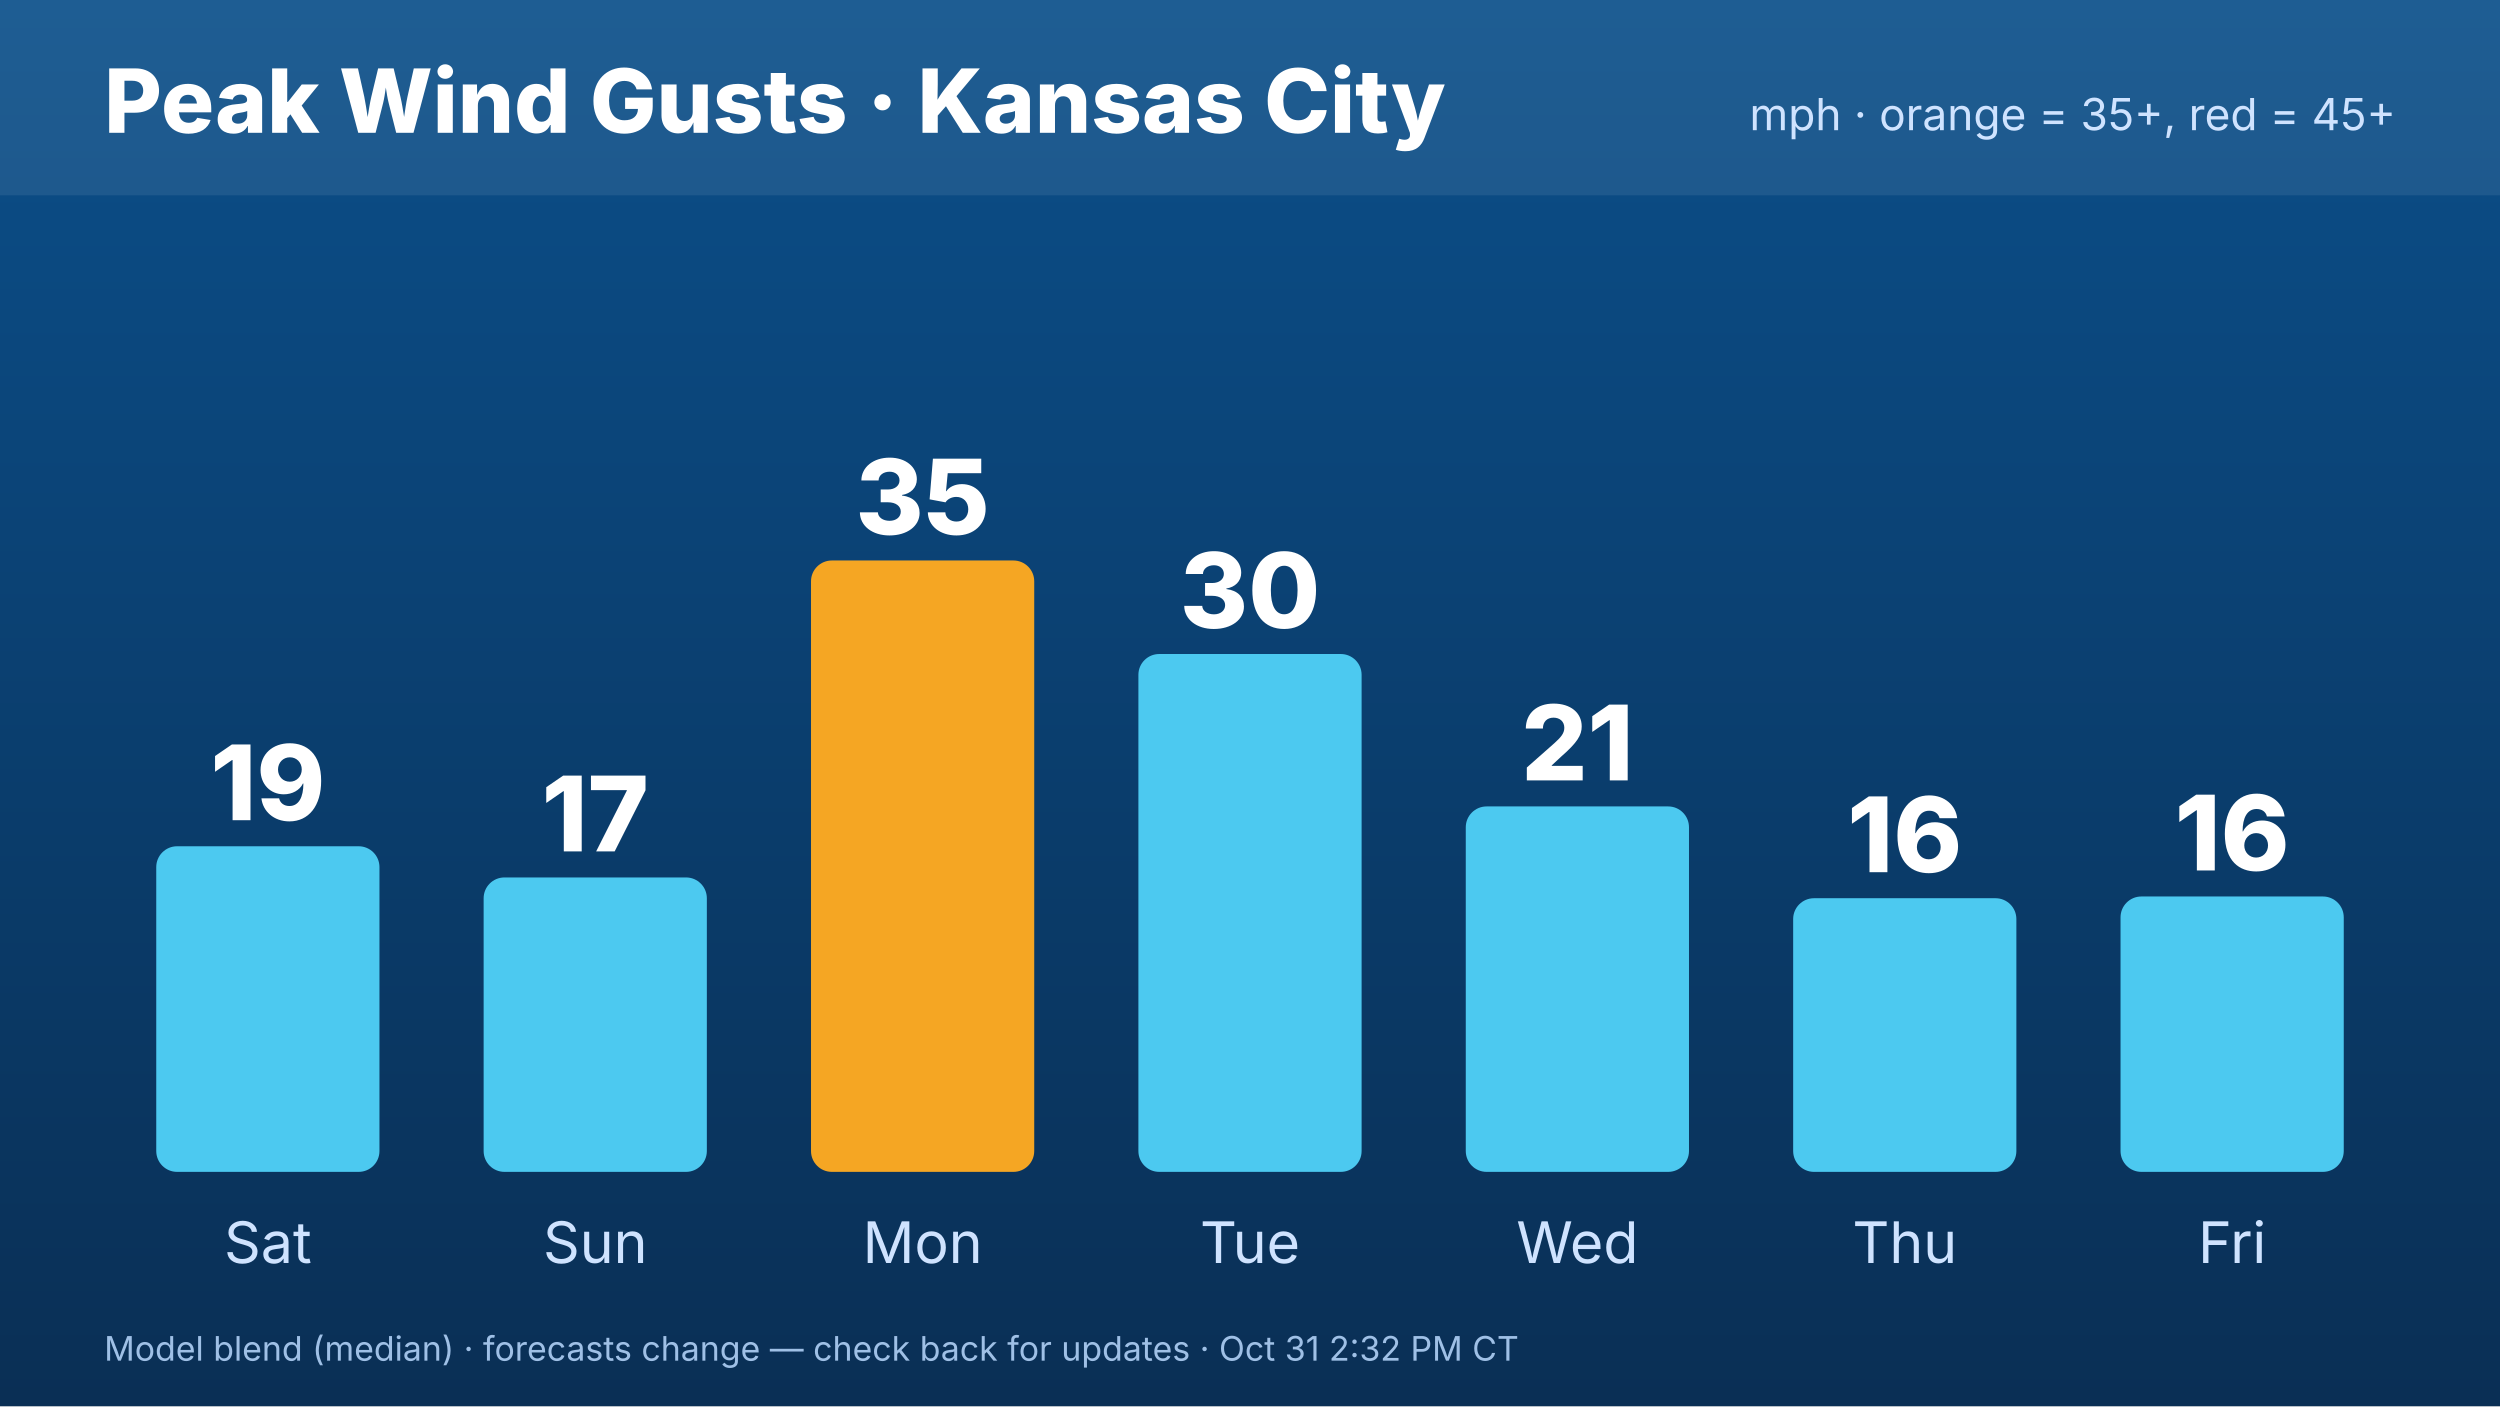
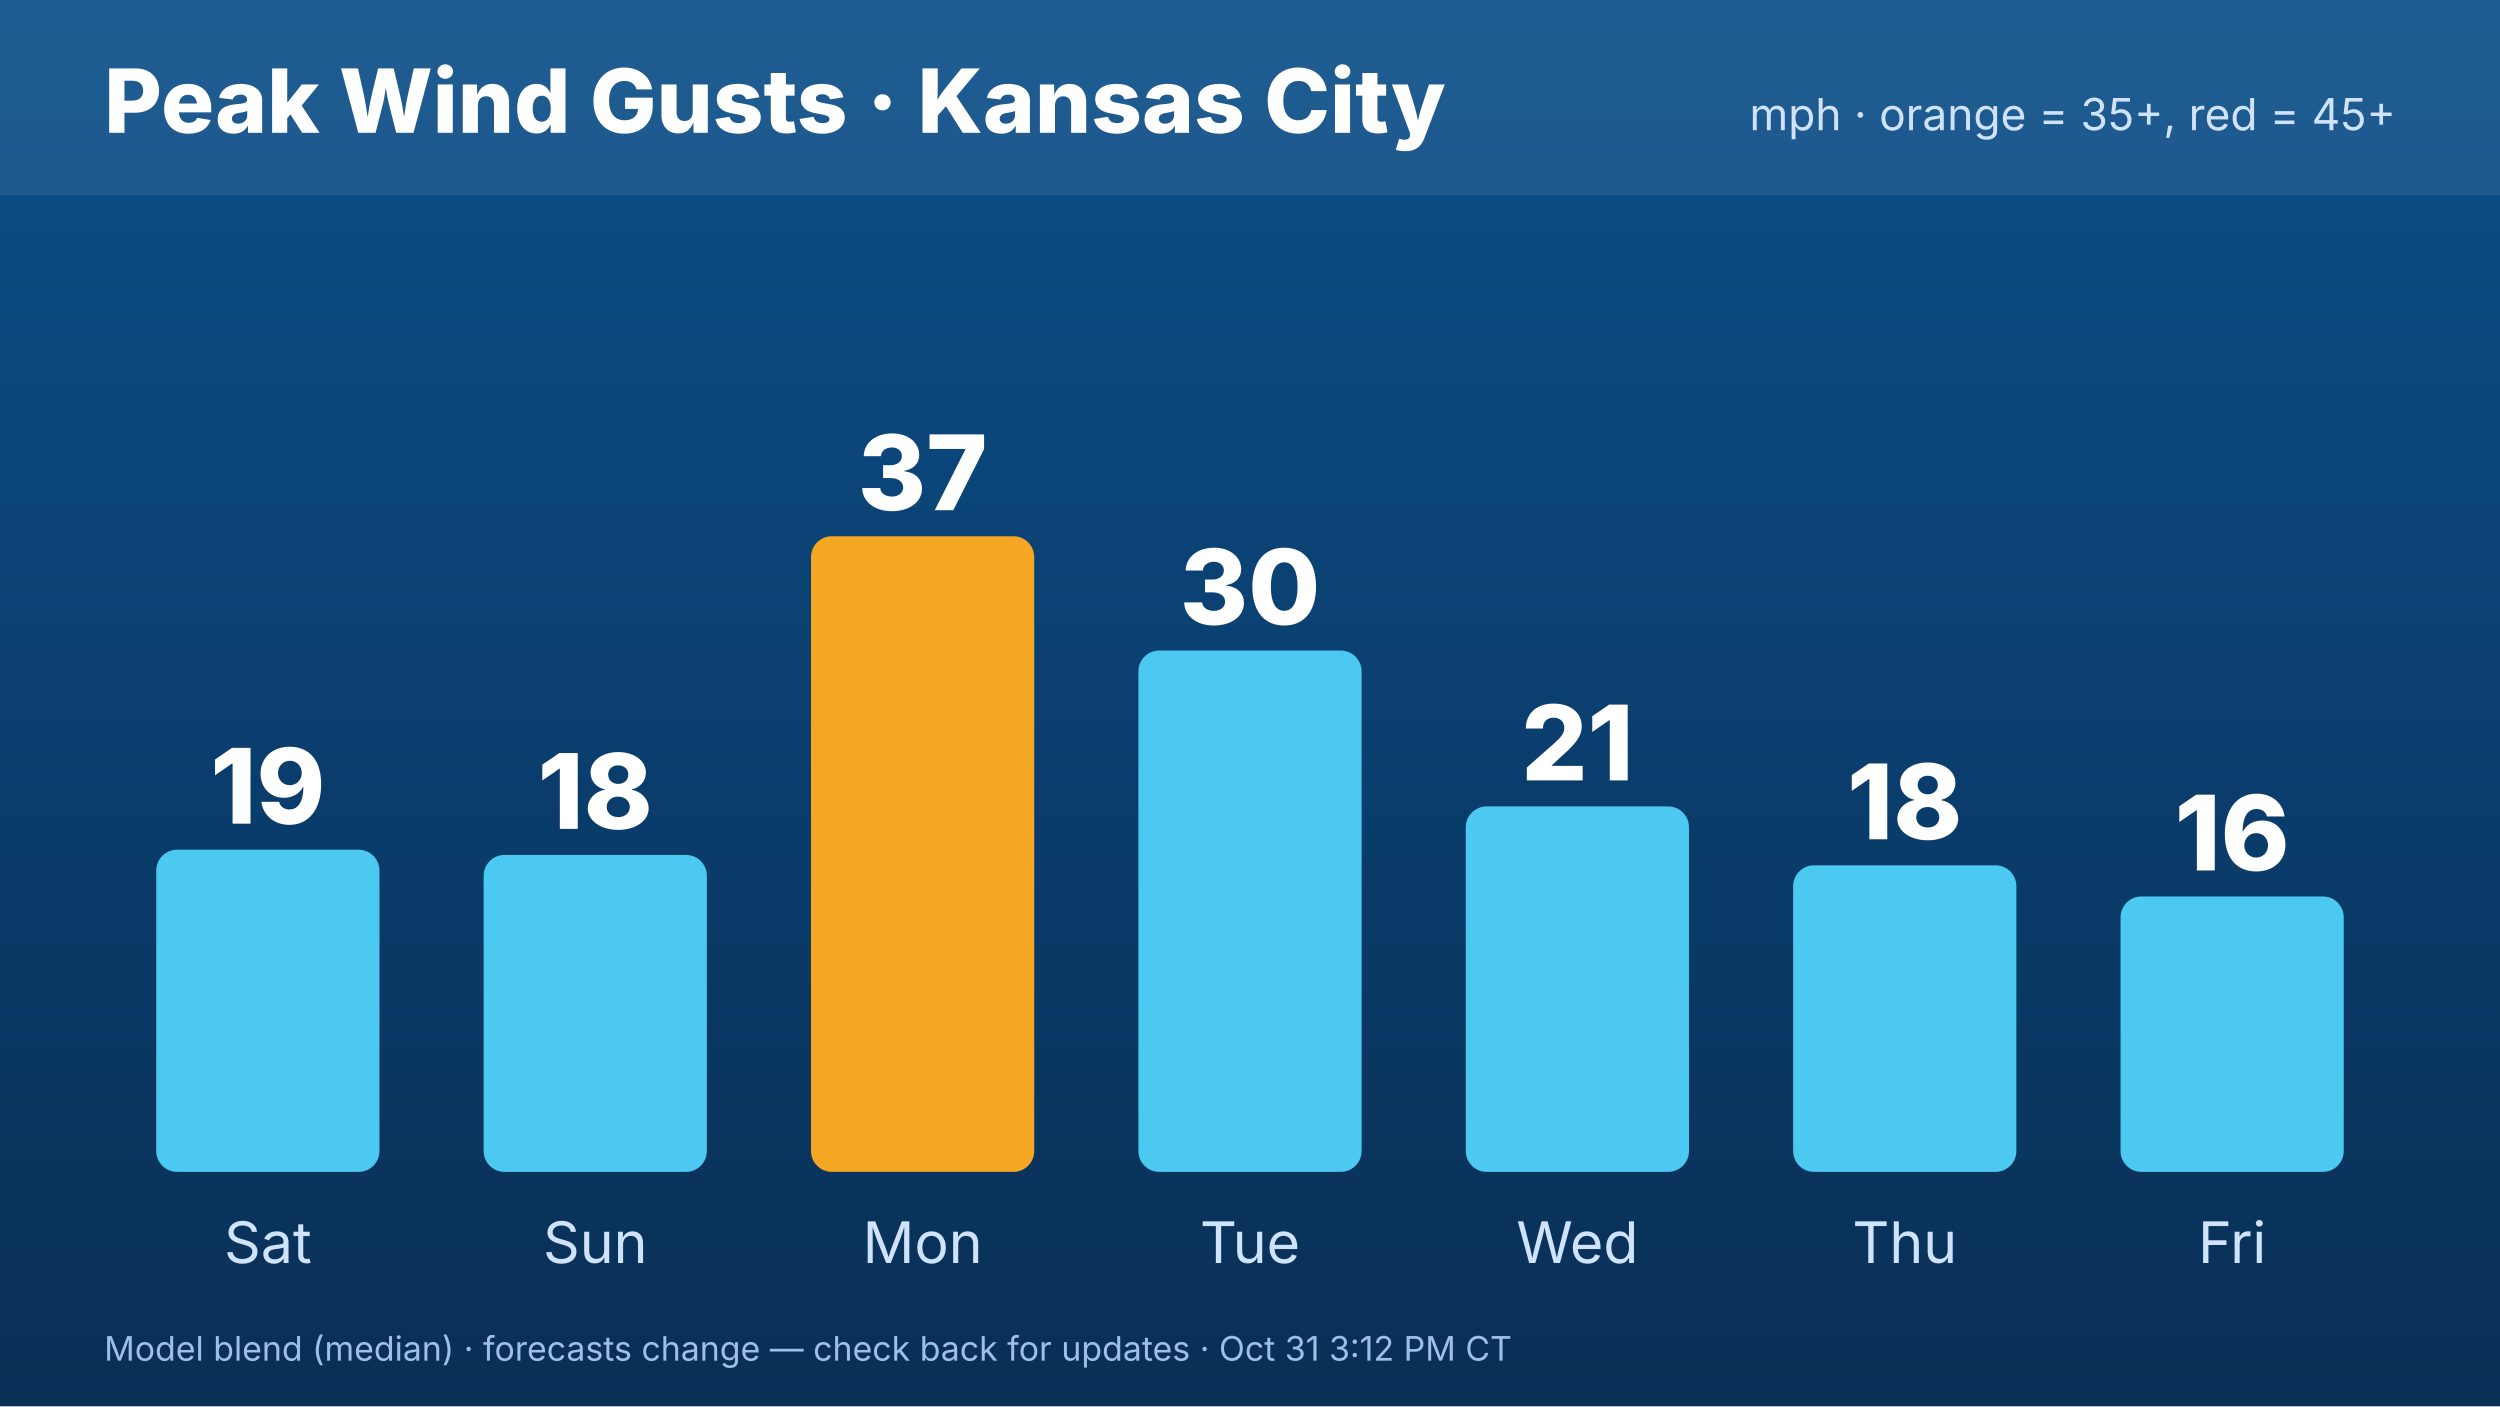
<svg xmlns="http://www.w3.org/2000/svg" width="1920" height="1080" viewBox="0 0 1920 1080" font-family="Inter,Helvetica,Arial,sans-serif">
  <defs>
    <linearGradient id="bg" x1="0" y1="0" x2="0" y2="1">
      <stop offset="0" stop-color="#0b4f8a" />
      <stop offset="1" stop-color="#0a2f55" />
    </linearGradient>
  </defs>
  <rect width="1920" height="1080" fill="url(#bg)" />
  <rect x="0" y="0" width="1920" height="150" fill="#ffffff" opacity=".08" />
  <text x="80" y="102" font-size="68" font-weight="800" fill="#fff">Peak Wind Gusts · Kansas City</text>
  <text x="1840" y="100" font-size="34" fill="#cfe3ff" text-anchor="end">mph · orange = 35+, red = 45+</text>
-   <rect x="120.0" y="649.929" width="171.429" height="250.071" rx="16" fill="#4cc9f0" />
-   <text x="205.714" y="629.929" font-size="80" font-weight="800" fill="#fff" text-anchor="middle">19</text>
+   <rect x="120.0" y="652.589" width="171.429" height="247.411" rx="16" fill="#4cc9f0" />
+   <text x="205.714" y="632.589" font-size="80" font-weight="800" fill="#fff" text-anchor="middle">19</text>
  <text x="205.714" y="970" font-size="44" fill="#cfe3ff" text-anchor="middle">Sat</text>
-   <rect x="371.429" y="673.872" width="171.429" height="226.128" rx="16" fill="#4cc9f0" />
-   <text x="457.143" y="653.872" font-size="80" font-weight="800" fill="#fff" text-anchor="middle">17</text>
+   <rect x="371.429" y="656.58" width="171.429" height="243.42" rx="16" fill="#4cc9f0" />
+   <text x="457.143" y="636.58" font-size="80" font-weight="800" fill="#fff" text-anchor="middle">18</text>
  <text x="457.143" y="970" font-size="44" fill="#cfe3ff" text-anchor="middle">Sun</text>
-   <rect x="622.857" y="430.451" width="171.429" height="469.549" rx="16" fill="#f5a623" />
-   <text x="708.571" y="410.451" font-size="80" font-weight="800" fill="#fff" text-anchor="middle">35</text>
+   <rect x="622.857" y="411.829" width="171.429" height="488.171" rx="16" fill="#f5a623" />
+   <text x="708.571" y="391.829" font-size="80" font-weight="800" fill="#fff" text-anchor="middle">37</text>
  <text x="708.571" y="970" font-size="44" fill="#cfe3ff" text-anchor="middle">Mon</text>
-   <rect x="874.286" y="502.28" width="171.429" height="397.72" rx="16" fill="#4cc9f0" />
-   <text x="960" y="482.28" font-size="80" font-weight="800" fill="#fff" text-anchor="middle">30</text>
+   <rect x="874.286" y="499.62" width="171.429" height="400.38" rx="16" fill="#4cc9f0" />
+   <text x="960" y="479.62" font-size="80" font-weight="800" fill="#fff" text-anchor="middle">30</text>
  <text x="960" y="970" font-size="44" fill="#cfe3ff" text-anchor="middle">Tue</text>
  <rect x="1125.714" y="619.335" width="171.429" height="280.665" rx="16" fill="#4cc9f0" />
  <text x="1211.429" y="599.335" font-size="80" font-weight="800" fill="#fff" text-anchor="middle">21</text>
  <text x="1211.429" y="970" font-size="44" fill="#cfe3ff" text-anchor="middle">Wed</text>
-   <rect x="1377.143" y="689.834" width="171.429" height="210.166" rx="16" fill="#4cc9f0" />
-   <text x="1462.857" y="669.834" font-size="80" font-weight="800" fill="#fff" text-anchor="middle">16</text>
+   <rect x="1377.143" y="664.561" width="171.429" height="235.439" rx="16" fill="#4cc9f0" />
+   <text x="1462.857" y="644.561" font-size="80" font-weight="800" fill="#fff" text-anchor="middle">18</text>
  <text x="1462.857" y="970" font-size="44" fill="#cfe3ff" text-anchor="middle">Thu</text>
  <rect x="1628.571" y="688.504" width="171.429" height="211.496" rx="16" fill="#4cc9f0" />
  <text x="1714.286" y="668.504" font-size="80" font-weight="800" fill="#fff" text-anchor="middle">16</text>
  <text x="1714.286" y="970" font-size="44" fill="#cfe3ff" text-anchor="middle">Fri</text>
-   <text x="80" y="1045" font-size="26" fill="#9fc0e6">Model blend (median) · forecasts change — check back for updates · Oct 31 2:32 PM CT</text>
+   <text x="80" y="1045" font-size="26" fill="#9fc0e6">Model blend (median) · forecasts change — check back for updates · Oct 31 3:12 PM CT</text>
</svg>
